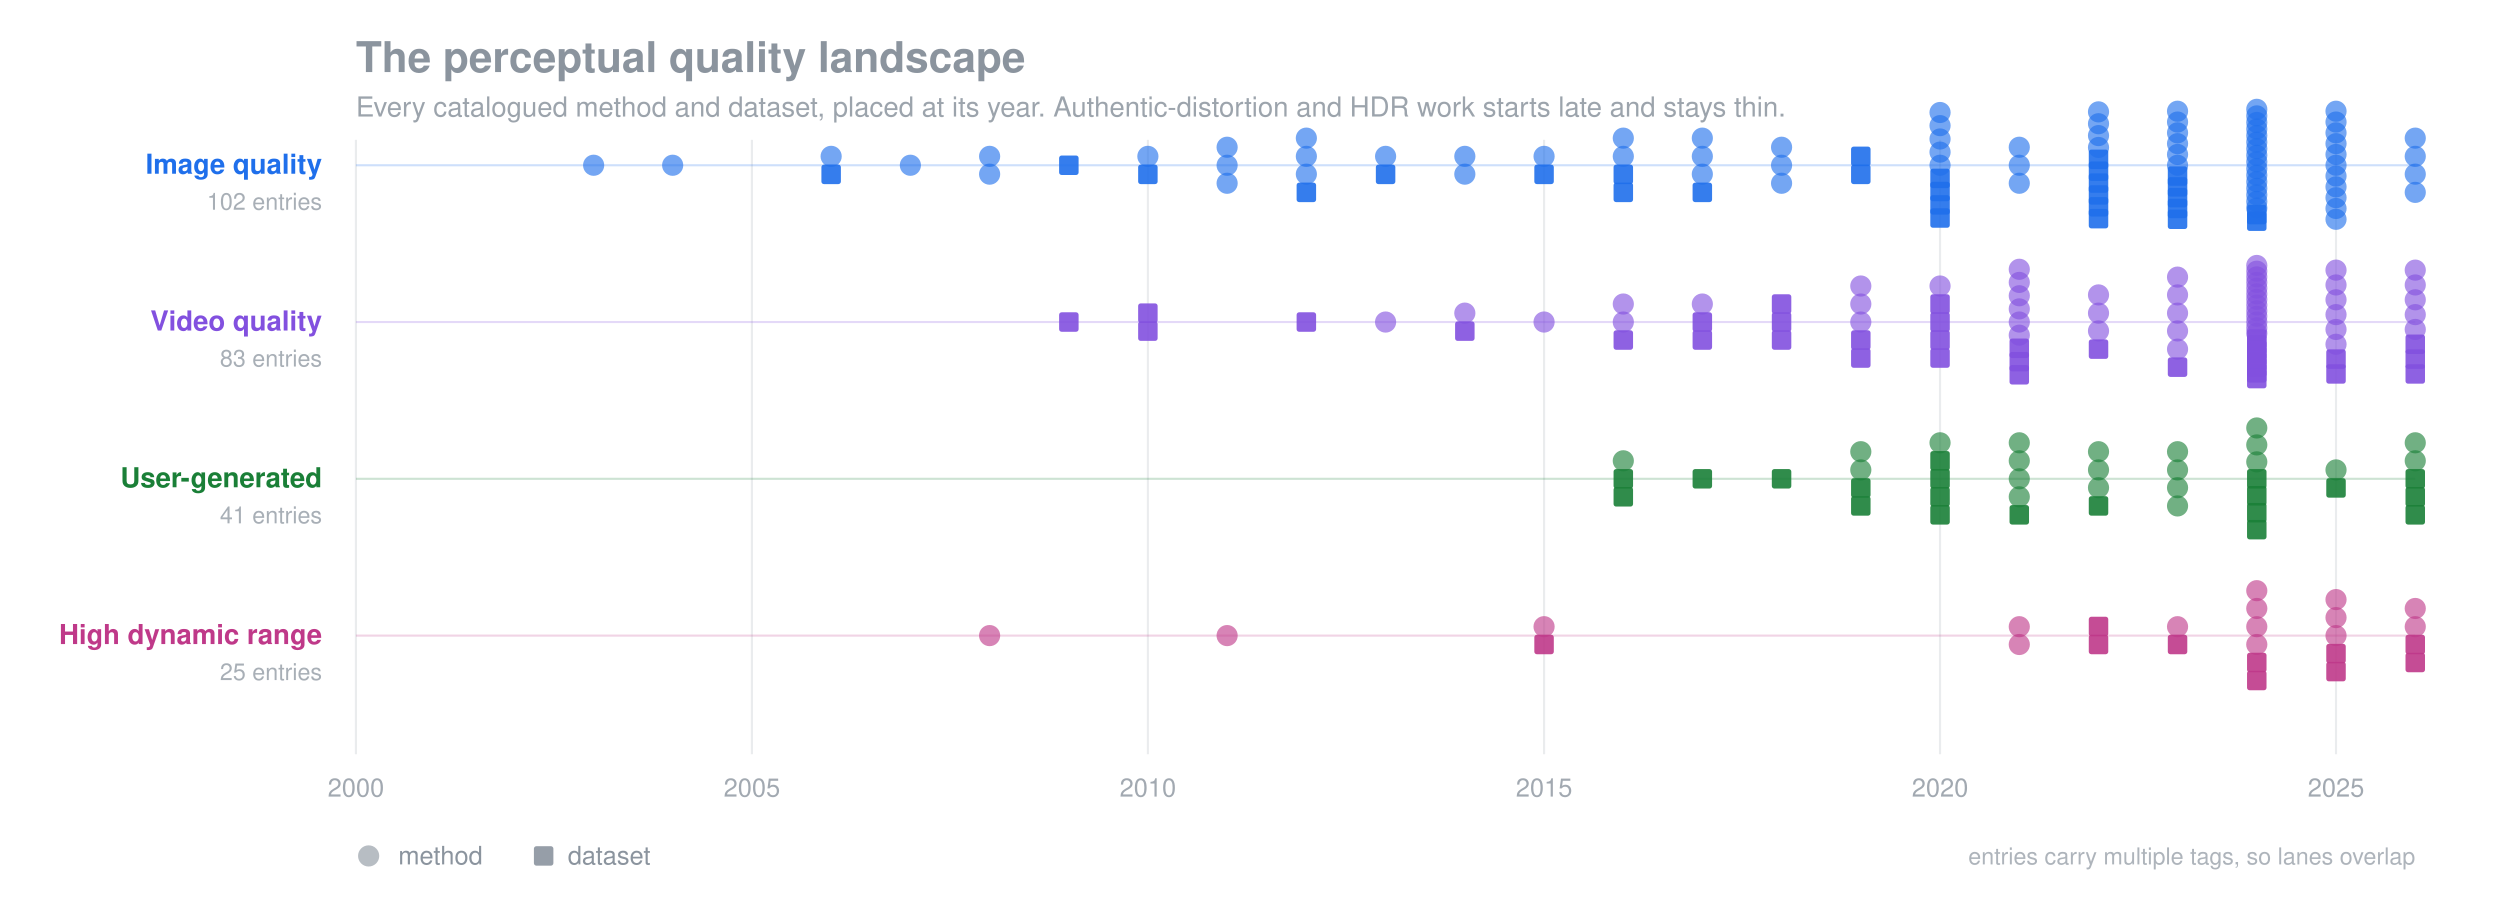
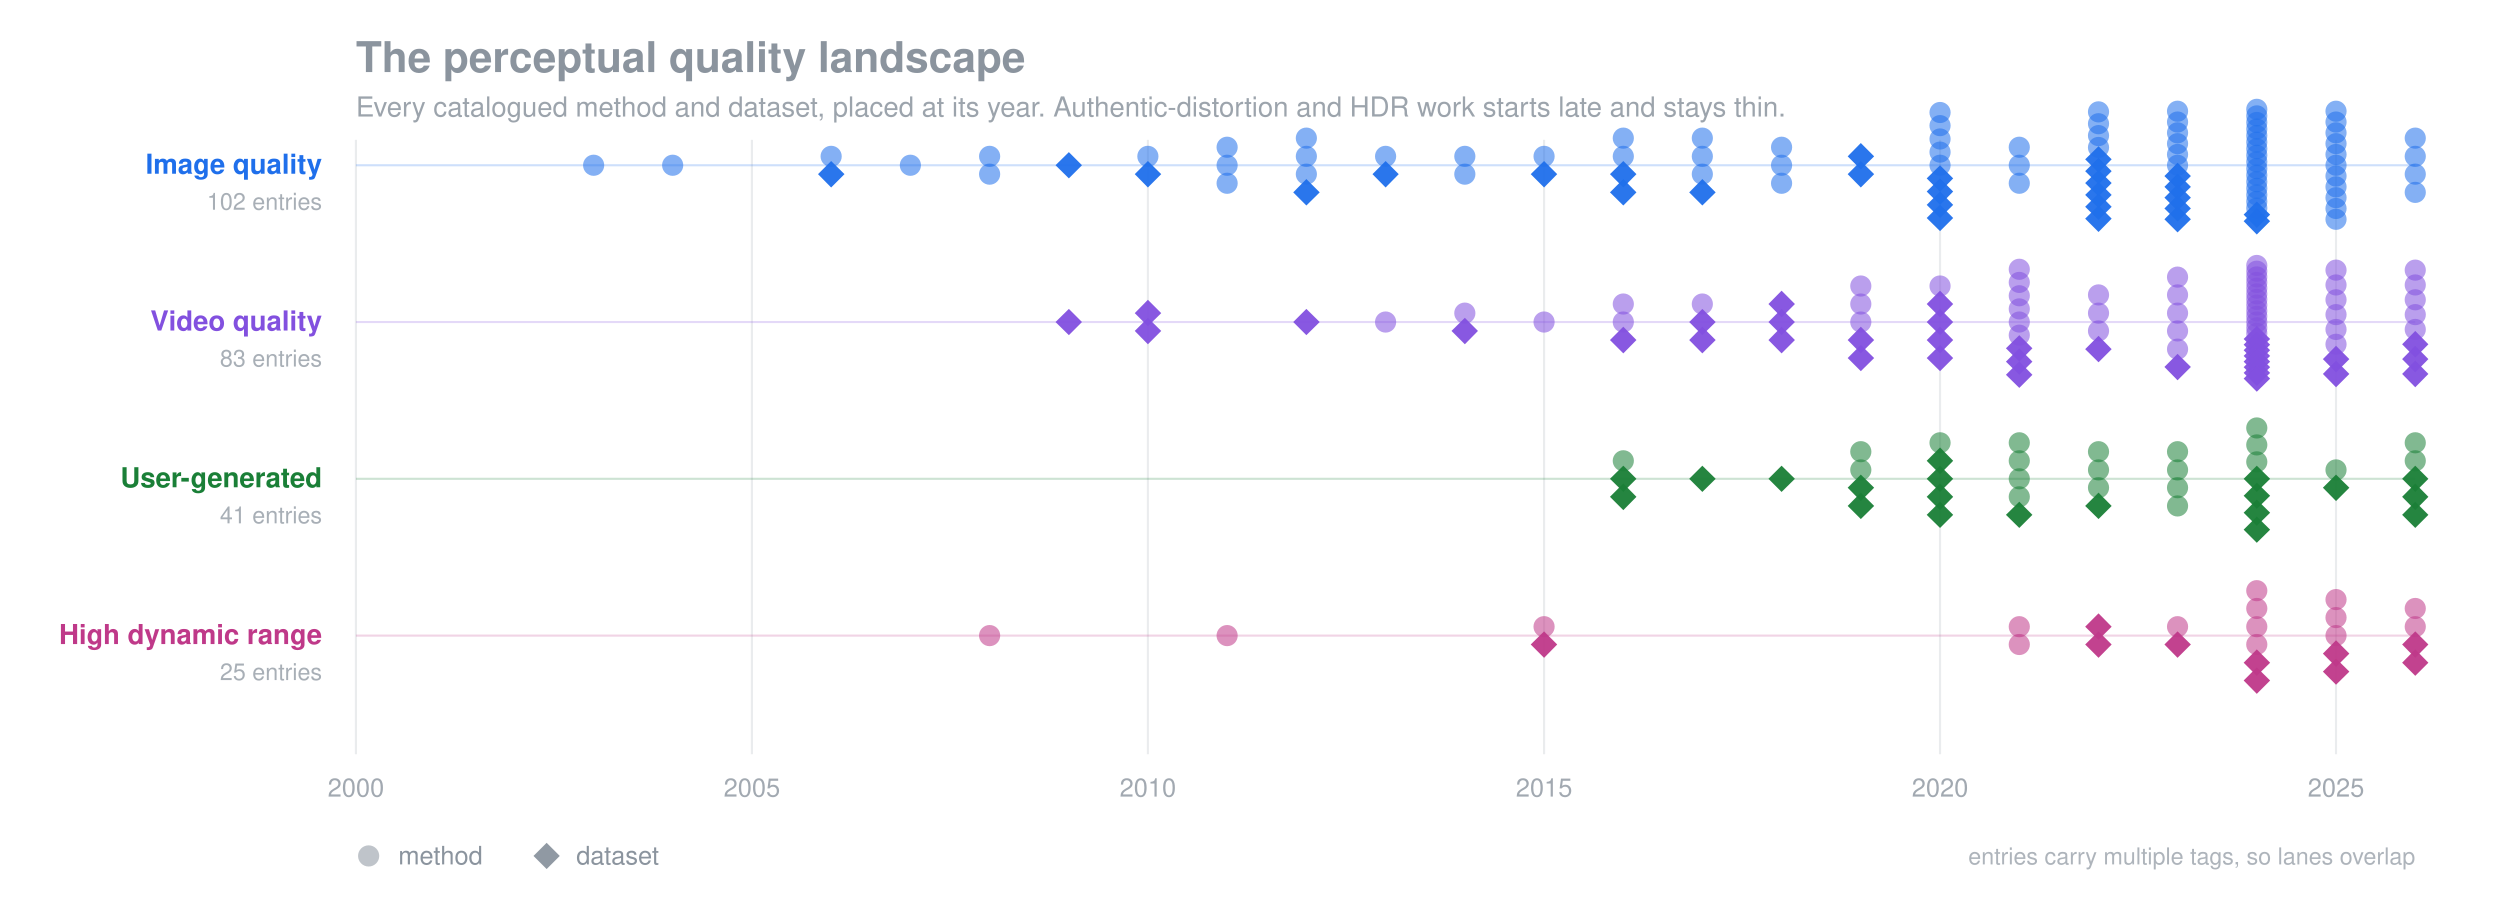
<svg xmlns="http://www.w3.org/2000/svg" viewBox="0 0 1180 430" width="1180" height="430" font-family="-apple-system,BlinkMacSystemFont,Segoe UI,Helvetica,Arial,sans-serif">
  <text x="168" y="34" font-size="20" font-weight="600" fill="#8b949e">The perceptual quality landscape</text>
  <text x="168" y="55" font-size="13" fill="#8b949e" opacity="0.85">Every catalogued method and dataset, placed at its year. Authentic-distortion and HDR work starts late and stays thin.</text>
  <line x1="168.0" y1="66" x2="168.0" y2="356" stroke="#8b949e" stroke-width="1" opacity="0.18" />
  <text x="168.0" y="376" font-size="12" fill="#8b949e" text-anchor="middle" opacity="0.8">2000</text>
  <line x1="354.9" y1="66" x2="354.9" y2="356" stroke="#8b949e" stroke-width="1" opacity="0.18" />
  <text x="354.9" y="376" font-size="12" fill="#8b949e" text-anchor="middle" opacity="0.8">2005</text>
  <line x1="541.8" y1="66" x2="541.8" y2="356" stroke="#8b949e" stroke-width="1" opacity="0.18" />
  <text x="541.8" y="376" font-size="12" fill="#8b949e" text-anchor="middle" opacity="0.8">2010</text>
  <line x1="728.8" y1="66" x2="728.8" y2="356" stroke="#8b949e" stroke-width="1" opacity="0.18" />
  <text x="728.8" y="376" font-size="12" fill="#8b949e" text-anchor="middle" opacity="0.8">2015</text>
  <line x1="915.7" y1="66" x2="915.7" y2="356" stroke="#8b949e" stroke-width="1" opacity="0.18" />
  <text x="915.7" y="376" font-size="12" fill="#8b949e" text-anchor="middle" opacity="0.8">2020</text>
  <line x1="1102.6" y1="66" x2="1102.6" y2="356" stroke="#8b949e" stroke-width="1" opacity="0.18" />
  <text x="1102.6" y="376" font-size="12" fill="#8b949e" text-anchor="middle" opacity="0.8">2025</text>
  <text x="152" y="82" font-size="13" font-weight="600" fill="#1f6feb" text-anchor="end">Image quality</text>
  <text x="152" y="99" font-size="11" fill="#8b949e" text-anchor="end" opacity="0.75">102 entries</text>
  <line x1="168" y1="78" x2="1140" y2="78" stroke="#1f6feb" stroke-width="1" opacity="0.22" />
-   <circle cx="280.2" cy="78.0" r="5.0" fill="#1f6feb" opacity="0.62" />
-   <circle cx="317.5" cy="78.0" r="5.0" fill="#1f6feb" opacity="0.62" />
-   <circle cx="392.3" cy="73.8" r="5.0" fill="#1f6feb" opacity="0.62" />
-   <rect x="387.7" y="77.7" width="9.2" height="9.2" rx="1.2" fill="#1f6feb" opacity="0.9" />
-   <circle cx="429.7" cy="78.0" r="5.0" fill="#1f6feb" opacity="0.62" />
-   <circle cx="467.1" cy="73.8" r="5.0" fill="#1f6feb" opacity="0.62" />
-   <circle cx="467.1" cy="82.2" r="5.0" fill="#1f6feb" opacity="0.62" />
-   <rect x="499.9" y="73.4" width="9.2" height="9.2" rx="1.2" fill="#1f6feb" opacity="0.9" />
-   <circle cx="541.8" cy="73.8" r="5.0" fill="#1f6feb" opacity="0.62" />
-   <rect x="537.2" y="77.7" width="9.2" height="9.2" rx="1.2" fill="#1f6feb" opacity="0.9" />
-   <circle cx="579.2" cy="69.5" r="5.0" fill="#1f6feb" opacity="0.62" />
-   <circle cx="579.2" cy="78.0" r="5.0" fill="#1f6feb" opacity="0.62" />
-   <circle cx="579.2" cy="86.5" r="5.0" fill="#1f6feb" opacity="0.62" />
-   <circle cx="616.6" cy="65.2" r="5.0" fill="#1f6feb" opacity="0.62" />
-   <circle cx="616.6" cy="73.8" r="5.0" fill="#1f6feb" opacity="0.62" />
-   <circle cx="616.6" cy="82.2" r="5.0" fill="#1f6feb" opacity="0.62" />
-   <rect x="612.0" y="86.2" width="9.2" height="9.2" rx="1.2" fill="#1f6feb" opacity="0.9" />
-   <circle cx="654.0" cy="73.8" r="5.0" fill="#1f6feb" opacity="0.62" />
-   <rect x="649.4" y="77.7" width="9.2" height="9.2" rx="1.2" fill="#1f6feb" opacity="0.9" />
-   <circle cx="691.4" cy="73.8" r="5.0" fill="#1f6feb" opacity="0.62" />
-   <circle cx="691.4" cy="82.2" r="5.0" fill="#1f6feb" opacity="0.62" />
-   <circle cx="728.8" cy="73.8" r="5.0" fill="#1f6feb" opacity="0.62" />
-   <rect x="724.2" y="77.7" width="9.2" height="9.2" rx="1.2" fill="#1f6feb" opacity="0.9" />
-   <circle cx="766.2" cy="65.2" r="5.0" fill="#1f6feb" opacity="0.62" />
-   <circle cx="766.2" cy="73.8" r="5.0" fill="#1f6feb" opacity="0.62" />
-   <rect x="761.6" y="77.7" width="9.2" height="9.2" rx="1.2" fill="#1f6feb" opacity="0.9" />
-   <rect x="761.6" y="86.2" width="9.2" height="9.2" rx="1.2" fill="#1f6feb" opacity="0.9" />
-   <circle cx="803.5" cy="65.2" r="5.0" fill="#1f6feb" opacity="0.62" />
-   <circle cx="803.5" cy="73.8" r="5.0" fill="#1f6feb" opacity="0.62" />
-   <circle cx="803.5" cy="82.2" r="5.0" fill="#1f6feb" opacity="0.62" />
-   <rect x="798.9" y="86.2" width="9.2" height="9.2" rx="1.2" fill="#1f6feb" opacity="0.9" />
-   <circle cx="840.9" cy="69.5" r="5.0" fill="#1f6feb" opacity="0.62" />
-   <circle cx="840.9" cy="78.0" r="5.0" fill="#1f6feb" opacity="0.62" />
-   <circle cx="840.9" cy="86.5" r="5.0" fill="#1f6feb" opacity="0.62" />
-   <rect x="873.7" y="69.2" width="9.2" height="9.2" rx="1.2" fill="#1f6feb" opacity="0.9" />
-   <rect x="873.7" y="77.7" width="9.2" height="9.2" rx="1.2" fill="#1f6feb" opacity="0.9" />
-   <circle cx="915.7" cy="53.1" r="5.0" fill="#1f6feb" opacity="0.62" />
-   <circle cx="915.7" cy="59.3" r="5.0" fill="#1f6feb" opacity="0.62" />
-   <circle cx="915.7" cy="65.6" r="5.0" fill="#1f6feb" opacity="0.62" />
-   <circle cx="915.7" cy="71.8" r="5.0" fill="#1f6feb" opacity="0.62" />
-   <circle cx="915.7" cy="78.0" r="5.0" fill="#1f6feb" opacity="0.62" />
-   <rect x="911.1" y="79.6" width="9.2" height="9.2" rx="1.2" fill="#1f6feb" opacity="0.9" />
-   <rect x="911.1" y="85.8" width="9.2" height="9.2" rx="1.2" fill="#1f6feb" opacity="0.9" />
-   <rect x="911.1" y="92.1" width="9.2" height="9.2" rx="1.2" fill="#1f6feb" opacity="0.9" />
-   <rect x="911.1" y="98.3" width="9.2" height="9.2" rx="1.2" fill="#1f6feb" opacity="0.9" />
-   <circle cx="953.1" cy="69.5" r="5.0" fill="#1f6feb" opacity="0.62" />
-   <circle cx="953.1" cy="78.0" r="5.0" fill="#1f6feb" opacity="0.62" />
-   <circle cx="953.1" cy="86.5" r="5.0" fill="#1f6feb" opacity="0.62" />
-   <circle cx="990.5" cy="52.8" r="5.0" fill="#1f6feb" opacity="0.62" />
-   <circle cx="990.5" cy="58.4" r="5.0" fill="#1f6feb" opacity="0.62" />
-   <circle cx="990.5" cy="64.0" r="5.0" fill="#1f6feb" opacity="0.62" />
-   <circle cx="990.5" cy="69.6" r="5.0" fill="#1f6feb" opacity="0.62" />
-   <rect x="985.9" y="70.6" width="9.2" height="9.2" rx="1.2" fill="#1f6feb" opacity="0.9" />
-   <rect x="985.9" y="76.2" width="9.2" height="9.2" rx="1.2" fill="#1f6feb" opacity="0.9" />
-   <rect x="985.9" y="81.8" width="9.2" height="9.2" rx="1.2" fill="#1f6feb" opacity="0.9" />
-   <rect x="985.9" y="87.4" width="9.2" height="9.2" rx="1.2" fill="#1f6feb" opacity="0.9" />
-   <rect x="985.9" y="93.0" width="9.2" height="9.2" rx="1.2" fill="#1f6feb" opacity="0.9" />
-   <rect x="985.9" y="98.6" width="9.2" height="9.2" rx="1.2" fill="#1f6feb" opacity="0.9" />
-   <circle cx="1027.8" cy="52.5" r="5.0" fill="#1f6feb" opacity="0.62" />
-   <circle cx="1027.8" cy="57.6" r="5.0" fill="#1f6feb" opacity="0.62" />
-   <circle cx="1027.8" cy="62.7" r="5.0" fill="#1f6feb" opacity="0.62" />
-   <circle cx="1027.8" cy="67.8" r="5.0" fill="#1f6feb" opacity="0.62" />
-   <circle cx="1027.8" cy="72.9" r="5.0" fill="#1f6feb" opacity="0.62" />
-   <circle cx="1027.8" cy="78.0" r="5.0" fill="#1f6feb" opacity="0.62" />
-   <rect x="1023.2" y="78.5" width="9.2" height="9.2" rx="1.2" fill="#1f6feb" opacity="0.9" />
-   <rect x="1023.2" y="83.6" width="9.2" height="9.2" rx="1.2" fill="#1f6feb" opacity="0.9" />
-   <rect x="1023.2" y="88.7" width="9.2" height="9.2" rx="1.2" fill="#1f6feb" opacity="0.9" />
-   <rect x="1023.2" y="93.8" width="9.2" height="9.2" rx="1.2" fill="#1f6feb" opacity="0.9" />
-   <rect x="1023.2" y="98.9" width="9.2" height="9.2" rx="1.2" fill="#1f6feb" opacity="0.9" />
-   <circle cx="1065.2" cy="51.6" r="5.0" fill="#1f6feb" opacity="0.62" />
-   <circle cx="1065.2" cy="54.7" r="5.0" fill="#1f6feb" opacity="0.62" />
-   <circle cx="1065.2" cy="57.8" r="5.0" fill="#1f6feb" opacity="0.62" />
-   <circle cx="1065.2" cy="60.9" r="5.0" fill="#1f6feb" opacity="0.62" />
-   <circle cx="1065.2" cy="64.0" r="5.0" fill="#1f6feb" opacity="0.62" />
-   <circle cx="1065.2" cy="67.1" r="5.0" fill="#1f6feb" opacity="0.62" />
-   <circle cx="1065.2" cy="70.2" r="5.0" fill="#1f6feb" opacity="0.62" />
-   <circle cx="1065.2" cy="73.3" r="5.0" fill="#1f6feb" opacity="0.62" />
-   <circle cx="1065.2" cy="76.4" r="5.0" fill="#1f6feb" opacity="0.62" />
-   <circle cx="1065.2" cy="79.6" r="5.0" fill="#1f6feb" opacity="0.62" />
-   <circle cx="1065.2" cy="82.7" r="5.0" fill="#1f6feb" opacity="0.62" />
-   <circle cx="1065.2" cy="85.8" r="5.0" fill="#1f6feb" opacity="0.62" />
-   <circle cx="1065.2" cy="88.9" r="5.0" fill="#1f6feb" opacity="0.62" />
-   <circle cx="1065.2" cy="92.0" r="5.0" fill="#1f6feb" opacity="0.62" />
-   <circle cx="1065.2" cy="95.1" r="5.0" fill="#1f6feb" opacity="0.62" />
-   <circle cx="1065.2" cy="98.2" r="5.0" fill="#1f6feb" opacity="0.62" />
-   <rect x="1060.6" y="96.7" width="9.2" height="9.2" rx="1.2" fill="#1f6feb" opacity="0.9" />
-   <rect x="1060.6" y="99.8" width="9.2" height="9.2" rx="1.2" fill="#1f6feb" opacity="0.9" />
-   <circle cx="1102.6" cy="52.5" r="5.0" fill="#1f6feb" opacity="0.62" />
-   <circle cx="1102.6" cy="57.6" r="5.0" fill="#1f6feb" opacity="0.62" />
-   <circle cx="1102.6" cy="62.7" r="5.0" fill="#1f6feb" opacity="0.62" />
-   <circle cx="1102.6" cy="67.8" r="5.0" fill="#1f6feb" opacity="0.62" />
-   <circle cx="1102.6" cy="72.9" r="5.0" fill="#1f6feb" opacity="0.62" />
-   <circle cx="1102.6" cy="78.0" r="5.0" fill="#1f6feb" opacity="0.62" />
-   <circle cx="1102.6" cy="83.1" r="5.0" fill="#1f6feb" opacity="0.62" />
-   <circle cx="1102.6" cy="88.2" r="5.0" fill="#1f6feb" opacity="0.62" />
-   <circle cx="1102.6" cy="93.3" r="5.0" fill="#1f6feb" opacity="0.62" />
-   <circle cx="1102.6" cy="98.4" r="5.0" fill="#1f6feb" opacity="0.62" />
-   <circle cx="1102.6" cy="103.5" r="5.0" fill="#1f6feb" opacity="0.62" />
-   <circle cx="1140.0" cy="65.2" r="5.0" fill="#1f6feb" opacity="0.62" />
-   <circle cx="1140.0" cy="73.8" r="5.0" fill="#1f6feb" opacity="0.62" />
-   <circle cx="1140.0" cy="82.2" r="5.0" fill="#1f6feb" opacity="0.62" />
-   <circle cx="1140.0" cy="90.8" r="5.0" fill="#1f6feb" opacity="0.62" />
+   <circle cx="280.2" cy="78.0" r="5.0" fill="#1f6feb" opacity="0.55" />
+   <circle cx="317.5" cy="78.0" r="5.0" fill="#1f6feb" opacity="0.55" />
+   <circle cx="392.3" cy="73.8" r="5.0" fill="#1f6feb" opacity="0.55" />
+   <polygon points="392.3,76.0 398.6,82.2 392.3,88.5 386.1,82.2" fill="#1f6feb" opacity="0.95" />
+   <circle cx="429.7" cy="78.0" r="5.0" fill="#1f6feb" opacity="0.55" />
+   <circle cx="467.1" cy="73.8" r="5.0" fill="#1f6feb" opacity="0.55" />
+   <circle cx="467.1" cy="82.2" r="5.0" fill="#1f6feb" opacity="0.55" />
+   <polygon points="504.5,71.8 510.7,78.0 504.5,84.2 498.2,78.0" fill="#1f6feb" opacity="0.95" />
+   <circle cx="541.8" cy="73.8" r="5.0" fill="#1f6feb" opacity="0.55" />
+   <polygon points="541.8,76.0 548.1,82.2 541.8,88.5 535.6,82.2" fill="#1f6feb" opacity="0.95" />
+   <circle cx="579.2" cy="69.5" r="5.0" fill="#1f6feb" opacity="0.55" />
+   <circle cx="579.2" cy="78.0" r="5.0" fill="#1f6feb" opacity="0.55" />
+   <circle cx="579.2" cy="86.5" r="5.0" fill="#1f6feb" opacity="0.55" />
+   <circle cx="616.6" cy="65.2" r="5.0" fill="#1f6feb" opacity="0.55" />
+   <circle cx="616.6" cy="73.8" r="5.0" fill="#1f6feb" opacity="0.55" />
+   <circle cx="616.6" cy="82.2" r="5.0" fill="#1f6feb" opacity="0.55" />
+   <polygon points="616.6,84.5 622.9,90.8 616.6,97.0 610.4,90.8" fill="#1f6feb" opacity="0.95" />
+   <circle cx="654.0" cy="73.8" r="5.0" fill="#1f6feb" opacity="0.55" />
+   <polygon points="654.0,76.0 660.2,82.2 654.0,88.5 647.8,82.2" fill="#1f6feb" opacity="0.95" />
+   <circle cx="691.4" cy="73.8" r="5.0" fill="#1f6feb" opacity="0.55" />
+   <circle cx="691.4" cy="82.2" r="5.0" fill="#1f6feb" opacity="0.55" />
+   <circle cx="728.8" cy="73.8" r="5.0" fill="#1f6feb" opacity="0.55" />
+   <polygon points="728.8,76.0 735.0,82.2 728.8,88.5 722.5,82.2" fill="#1f6feb" opacity="0.95" />
+   <circle cx="766.2" cy="65.2" r="5.0" fill="#1f6feb" opacity="0.55" />
+   <circle cx="766.2" cy="73.8" r="5.0" fill="#1f6feb" opacity="0.55" />
+   <polygon points="766.2,76.0 772.4,82.2 766.2,88.5 759.9,82.2" fill="#1f6feb" opacity="0.95" />
+   <polygon points="766.2,84.5 772.4,90.8 766.2,97.0 759.9,90.8" fill="#1f6feb" opacity="0.95" />
+   <circle cx="803.5" cy="65.2" r="5.0" fill="#1f6feb" opacity="0.55" />
+   <circle cx="803.5" cy="73.8" r="5.0" fill="#1f6feb" opacity="0.55" />
+   <circle cx="803.5" cy="82.2" r="5.0" fill="#1f6feb" opacity="0.55" />
+   <polygon points="803.5,84.5 809.8,90.8 803.5,97.0 797.3,90.8" fill="#1f6feb" opacity="0.95" />
+   <circle cx="840.9" cy="69.5" r="5.0" fill="#1f6feb" opacity="0.55" />
+   <circle cx="840.9" cy="78.0" r="5.0" fill="#1f6feb" opacity="0.55" />
+   <circle cx="840.9" cy="86.5" r="5.0" fill="#1f6feb" opacity="0.55" />
+   <polygon points="878.3,67.5 884.6,73.8 878.3,80.0 872.1,73.8" fill="#1f6feb" opacity="0.95" />
+   <polygon points="878.3,76.0 884.6,82.2 878.3,88.5 872.1,82.2" fill="#1f6feb" opacity="0.95" />
+   <circle cx="915.7" cy="53.1" r="5.0" fill="#1f6feb" opacity="0.55" />
+   <circle cx="915.7" cy="59.3" r="5.0" fill="#1f6feb" opacity="0.55" />
+   <circle cx="915.7" cy="65.6" r="5.0" fill="#1f6feb" opacity="0.55" />
+   <circle cx="915.7" cy="71.8" r="5.0" fill="#1f6feb" opacity="0.55" />
+   <circle cx="915.7" cy="78.0" r="5.0" fill="#1f6feb" opacity="0.55" />
+   <polygon points="915.7,78.0 921.9,84.2 915.7,90.5 909.4,84.2" fill="#1f6feb" opacity="0.95" />
+   <polygon points="915.7,84.2 921.9,90.4 915.7,96.7 909.4,90.4" fill="#1f6feb" opacity="0.95" />
+   <polygon points="915.7,90.4 921.9,96.7 915.7,102.9 909.4,96.7" fill="#1f6feb" opacity="0.95" />
+   <polygon points="915.7,96.6 921.9,102.9 915.7,109.1 909.4,102.9" fill="#1f6feb" opacity="0.95" />
+   <circle cx="953.1" cy="69.5" r="5.0" fill="#1f6feb" opacity="0.55" />
+   <circle cx="953.1" cy="78.0" r="5.0" fill="#1f6feb" opacity="0.55" />
+   <circle cx="953.1" cy="86.5" r="5.0" fill="#1f6feb" opacity="0.55" />
+   <circle cx="990.5" cy="52.8" r="5.0" fill="#1f6feb" opacity="0.55" />
+   <circle cx="990.5" cy="58.4" r="5.0" fill="#1f6feb" opacity="0.55" />
+   <circle cx="990.5" cy="64.0" r="5.0" fill="#1f6feb" opacity="0.55" />
+   <circle cx="990.5" cy="69.6" r="5.0" fill="#1f6feb" opacity="0.55" />
+   <polygon points="990.5,69.0 996.7,75.2 990.5,81.5 984.2,75.2" fill="#1f6feb" opacity="0.95" />
+   <polygon points="990.5,74.5 996.7,80.8 990.5,87.0 984.2,80.8" fill="#1f6feb" opacity="0.95" />
+   <polygon points="990.5,80.2 996.7,86.4 990.5,92.7 984.2,86.4" fill="#1f6feb" opacity="0.95" />
+   <polygon points="990.5,85.8 996.7,92.0 990.5,98.2 984.2,92.0" fill="#1f6feb" opacity="0.95" />
+   <polygon points="990.5,91.3 996.7,97.6 990.5,103.8 984.2,97.6" fill="#1f6feb" opacity="0.95" />
+   <polygon points="990.5,97.0 996.7,103.2 990.5,109.5 984.2,103.2" fill="#1f6feb" opacity="0.95" />
+   <circle cx="1027.8" cy="52.5" r="5.0" fill="#1f6feb" opacity="0.55" />
+   <circle cx="1027.8" cy="57.6" r="5.0" fill="#1f6feb" opacity="0.55" />
+   <circle cx="1027.8" cy="62.7" r="5.0" fill="#1f6feb" opacity="0.55" />
+   <circle cx="1027.8" cy="67.8" r="5.0" fill="#1f6feb" opacity="0.55" />
+   <circle cx="1027.8" cy="72.9" r="5.0" fill="#1f6feb" opacity="0.55" />
+   <circle cx="1027.8" cy="78.0" r="5.0" fill="#1f6feb" opacity="0.55" />
+   <polygon points="1027.8,76.8 1034.1,83.1 1027.8,89.3 1021.6,83.1" fill="#1f6feb" opacity="0.95" />
+   <polygon points="1027.8,81.9 1034.1,88.2 1027.8,94.4 1021.6,88.2" fill="#1f6feb" opacity="0.95" />
+   <polygon points="1027.8,87.0 1034.1,93.3 1027.8,99.5 1021.6,93.3" fill="#1f6feb" opacity="0.95" />
+   <polygon points="1027.8,92.1 1034.1,98.4 1027.8,104.6 1021.6,98.4" fill="#1f6feb" opacity="0.95" />
+   <polygon points="1027.8,97.2 1034.1,103.5 1027.8,109.7 1021.6,103.5" fill="#1f6feb" opacity="0.95" />
+   <circle cx="1065.2" cy="51.6" r="5.0" fill="#1f6feb" opacity="0.55" />
+   <circle cx="1065.2" cy="54.7" r="5.0" fill="#1f6feb" opacity="0.55" />
+   <circle cx="1065.2" cy="57.8" r="5.0" fill="#1f6feb" opacity="0.55" />
+   <circle cx="1065.2" cy="60.9" r="5.0" fill="#1f6feb" opacity="0.55" />
+   <circle cx="1065.2" cy="64.0" r="5.0" fill="#1f6feb" opacity="0.55" />
+   <circle cx="1065.2" cy="67.1" r="5.0" fill="#1f6feb" opacity="0.55" />
+   <circle cx="1065.2" cy="70.2" r="5.0" fill="#1f6feb" opacity="0.55" />
+   <circle cx="1065.2" cy="73.3" r="5.0" fill="#1f6feb" opacity="0.55" />
+   <circle cx="1065.2" cy="76.4" r="5.0" fill="#1f6feb" opacity="0.55" />
+   <circle cx="1065.2" cy="79.6" r="5.0" fill="#1f6feb" opacity="0.55" />
+   <circle cx="1065.2" cy="82.7" r="5.0" fill="#1f6feb" opacity="0.55" />
+   <circle cx="1065.2" cy="85.8" r="5.0" fill="#1f6feb" opacity="0.55" />
+   <circle cx="1065.2" cy="88.9" r="5.0" fill="#1f6feb" opacity="0.55" />
+   <circle cx="1065.2" cy="92.0" r="5.0" fill="#1f6feb" opacity="0.55" />
+   <circle cx="1065.2" cy="95.1" r="5.0" fill="#1f6feb" opacity="0.55" />
+   <circle cx="1065.2" cy="98.2" r="5.0" fill="#1f6feb" opacity="0.55" />
+   <polygon points="1065.2,95.1 1071.5,101.3 1065.2,107.6 1059.0,101.3" fill="#1f6feb" opacity="0.95" />
+   <polygon points="1065.2,98.2 1071.5,104.4 1065.2,110.7 1059.0,104.4" fill="#1f6feb" opacity="0.95" />
+   <circle cx="1102.6" cy="52.5" r="5.0" fill="#1f6feb" opacity="0.55" />
+   <circle cx="1102.6" cy="57.6" r="5.0" fill="#1f6feb" opacity="0.55" />
+   <circle cx="1102.6" cy="62.7" r="5.0" fill="#1f6feb" opacity="0.55" />
+   <circle cx="1102.6" cy="67.8" r="5.0" fill="#1f6feb" opacity="0.55" />
+   <circle cx="1102.6" cy="72.9" r="5.0" fill="#1f6feb" opacity="0.55" />
+   <circle cx="1102.6" cy="78.0" r="5.0" fill="#1f6feb" opacity="0.55" />
+   <circle cx="1102.6" cy="83.1" r="5.0" fill="#1f6feb" opacity="0.55" />
+   <circle cx="1102.6" cy="88.2" r="5.0" fill="#1f6feb" opacity="0.55" />
+   <circle cx="1102.6" cy="93.3" r="5.0" fill="#1f6feb" opacity="0.55" />
+   <circle cx="1102.6" cy="98.4" r="5.0" fill="#1f6feb" opacity="0.55" />
+   <circle cx="1102.6" cy="103.5" r="5.0" fill="#1f6feb" opacity="0.55" />
+   <circle cx="1140.0" cy="65.2" r="5.0" fill="#1f6feb" opacity="0.55" />
+   <circle cx="1140.0" cy="73.8" r="5.0" fill="#1f6feb" opacity="0.55" />
+   <circle cx="1140.0" cy="82.2" r="5.0" fill="#1f6feb" opacity="0.55" />
+   <circle cx="1140.0" cy="90.8" r="5.0" fill="#1f6feb" opacity="0.55" />
  <text x="152" y="156" font-size="13" font-weight="600" fill="#8250df" text-anchor="end">Video quality</text>
  <text x="152" y="173" font-size="11" fill="#8b949e" text-anchor="end" opacity="0.75">83 entries</text>
  <line x1="168" y1="152" x2="1140" y2="152" stroke="#8250df" stroke-width="1" opacity="0.22" />
-   <rect x="499.9" y="147.4" width="9.2" height="9.2" rx="1.2" fill="#8250df" opacity="0.9" />
-   <rect x="537.2" y="143.2" width="9.2" height="9.2" rx="1.2" fill="#8250df" opacity="0.9" />
-   <rect x="537.2" y="151.7" width="9.2" height="9.2" rx="1.2" fill="#8250df" opacity="0.9" />
-   <rect x="612.0" y="147.4" width="9.2" height="9.2" rx="1.2" fill="#8250df" opacity="0.9" />
-   <circle cx="654.0" cy="152.0" r="5.0" fill="#8250df" opacity="0.62" />
-   <circle cx="691.4" cy="147.8" r="5.0" fill="#8250df" opacity="0.62" />
-   <rect x="686.8" y="151.7" width="9.2" height="9.2" rx="1.2" fill="#8250df" opacity="0.9" />
-   <circle cx="728.8" cy="152.0" r="5.0" fill="#8250df" opacity="0.62" />
-   <circle cx="766.2" cy="143.5" r="5.0" fill="#8250df" opacity="0.62" />
-   <circle cx="766.2" cy="152.0" r="5.0" fill="#8250df" opacity="0.62" />
-   <rect x="761.6" y="155.9" width="9.2" height="9.2" rx="1.2" fill="#8250df" opacity="0.9" />
-   <circle cx="803.5" cy="143.5" r="5.0" fill="#8250df" opacity="0.62" />
-   <rect x="798.9" y="147.4" width="9.2" height="9.2" rx="1.2" fill="#8250df" opacity="0.9" />
-   <rect x="798.9" y="155.9" width="9.2" height="9.2" rx="1.2" fill="#8250df" opacity="0.9" />
-   <rect x="836.3" y="138.9" width="9.2" height="9.2" rx="1.2" fill="#8250df" opacity="0.9" />
-   <rect x="836.3" y="147.4" width="9.2" height="9.2" rx="1.2" fill="#8250df" opacity="0.9" />
-   <rect x="836.3" y="155.9" width="9.2" height="9.2" rx="1.2" fill="#8250df" opacity="0.9" />
-   <circle cx="878.3" cy="135.0" r="5.0" fill="#8250df" opacity="0.62" />
-   <circle cx="878.3" cy="143.5" r="5.0" fill="#8250df" opacity="0.62" />
-   <circle cx="878.3" cy="152.0" r="5.0" fill="#8250df" opacity="0.62" />
-   <rect x="873.7" y="155.9" width="9.2" height="9.2" rx="1.2" fill="#8250df" opacity="0.9" />
-   <rect x="873.7" y="164.4" width="9.2" height="9.2" rx="1.2" fill="#8250df" opacity="0.9" />
-   <circle cx="915.7" cy="135.0" r="5.0" fill="#8250df" opacity="0.62" />
-   <rect x="911.1" y="138.9" width="9.2" height="9.2" rx="1.2" fill="#8250df" opacity="0.9" />
-   <rect x="911.1" y="147.4" width="9.2" height="9.2" rx="1.2" fill="#8250df" opacity="0.9" />
-   <rect x="911.1" y="155.9" width="9.2" height="9.2" rx="1.2" fill="#8250df" opacity="0.9" />
-   <rect x="911.1" y="164.4" width="9.2" height="9.2" rx="1.2" fill="#8250df" opacity="0.9" />
-   <circle cx="953.1" cy="127.1" r="5.0" fill="#8250df" opacity="0.62" />
-   <circle cx="953.1" cy="133.3" r="5.0" fill="#8250df" opacity="0.62" />
-   <circle cx="953.1" cy="139.6" r="5.0" fill="#8250df" opacity="0.62" />
-   <circle cx="953.1" cy="145.8" r="5.0" fill="#8250df" opacity="0.62" />
-   <circle cx="953.1" cy="152.0" r="5.0" fill="#8250df" opacity="0.62" />
-   <circle cx="953.1" cy="158.2" r="5.0" fill="#8250df" opacity="0.62" />
-   <rect x="948.5" y="159.8" width="9.2" height="9.2" rx="1.2" fill="#8250df" opacity="0.9" />
-   <rect x="948.5" y="166.1" width="9.2" height="9.2" rx="1.2" fill="#8250df" opacity="0.9" />
-   <rect x="948.5" y="172.3" width="9.2" height="9.2" rx="1.2" fill="#8250df" opacity="0.9" />
-   <circle cx="990.5" cy="139.2" r="5.0" fill="#8250df" opacity="0.62" />
-   <circle cx="990.5" cy="147.8" r="5.0" fill="#8250df" opacity="0.62" />
-   <circle cx="990.5" cy="156.2" r="5.0" fill="#8250df" opacity="0.62" />
-   <rect x="985.9" y="160.2" width="9.2" height="9.2" rx="1.2" fill="#8250df" opacity="0.9" />
-   <circle cx="1027.8" cy="130.8" r="5.0" fill="#8250df" opacity="0.62" />
-   <circle cx="1027.8" cy="139.2" r="5.0" fill="#8250df" opacity="0.62" />
-   <circle cx="1027.8" cy="147.8" r="5.0" fill="#8250df" opacity="0.62" />
-   <circle cx="1027.8" cy="156.2" r="5.0" fill="#8250df" opacity="0.62" />
-   <circle cx="1027.8" cy="164.8" r="5.0" fill="#8250df" opacity="0.62" />
-   <rect x="1023.2" y="168.7" width="9.2" height="9.2" rx="1.2" fill="#8250df" opacity="0.9" />
-   <circle cx="1065.2" cy="125.3" r="5.0" fill="#8250df" opacity="0.62" />
-   <circle cx="1065.2" cy="128.0" r="5.0" fill="#8250df" opacity="0.62" />
-   <circle cx="1065.2" cy="130.7" r="5.0" fill="#8250df" opacity="0.62" />
-   <circle cx="1065.2" cy="133.3" r="5.0" fill="#8250df" opacity="0.62" />
-   <circle cx="1065.2" cy="136.0" r="5.0" fill="#8250df" opacity="0.62" />
-   <circle cx="1065.2" cy="138.7" r="5.0" fill="#8250df" opacity="0.62" />
-   <circle cx="1065.2" cy="141.3" r="5.0" fill="#8250df" opacity="0.62" />
-   <circle cx="1065.2" cy="144.0" r="5.0" fill="#8250df" opacity="0.62" />
-   <circle cx="1065.2" cy="146.7" r="5.0" fill="#8250df" opacity="0.62" />
-   <circle cx="1065.2" cy="149.3" r="5.0" fill="#8250df" opacity="0.62" />
-   <circle cx="1065.2" cy="152.0" r="5.0" fill="#8250df" opacity="0.62" />
-   <circle cx="1065.2" cy="154.7" r="5.0" fill="#8250df" opacity="0.62" />
-   <circle cx="1065.2" cy="157.3" r="5.0" fill="#8250df" opacity="0.62" />
-   <rect x="1060.6" y="155.4" width="9.2" height="9.2" rx="1.2" fill="#8250df" opacity="0.9" />
-   <rect x="1060.6" y="158.1" width="9.2" height="9.2" rx="1.2" fill="#8250df" opacity="0.9" />
-   <rect x="1060.6" y="160.7" width="9.2" height="9.2" rx="1.2" fill="#8250df" opacity="0.9" />
-   <rect x="1060.6" y="163.4" width="9.2" height="9.2" rx="1.2" fill="#8250df" opacity="0.9" />
-   <rect x="1060.6" y="166.1" width="9.2" height="9.2" rx="1.2" fill="#8250df" opacity="0.9" />
-   <rect x="1060.6" y="168.7" width="9.2" height="9.2" rx="1.2" fill="#8250df" opacity="0.9" />
-   <rect x="1060.6" y="171.4" width="9.2" height="9.2" rx="1.2" fill="#8250df" opacity="0.9" />
-   <rect x="1060.6" y="174.1" width="9.2" height="9.2" rx="1.2" fill="#8250df" opacity="0.9" />
-   <circle cx="1102.6" cy="127.5" r="5.0" fill="#8250df" opacity="0.62" />
-   <circle cx="1102.6" cy="134.5" r="5.0" fill="#8250df" opacity="0.62" />
-   <circle cx="1102.6" cy="141.5" r="5.0" fill="#8250df" opacity="0.62" />
-   <circle cx="1102.6" cy="148.5" r="5.0" fill="#8250df" opacity="0.62" />
-   <circle cx="1102.6" cy="155.5" r="5.0" fill="#8250df" opacity="0.62" />
-   <circle cx="1102.6" cy="162.5" r="5.0" fill="#8250df" opacity="0.62" />
-   <rect x="1098.0" y="164.9" width="9.2" height="9.2" rx="1.2" fill="#8250df" opacity="0.9" />
-   <rect x="1098.0" y="171.9" width="9.2" height="9.2" rx="1.2" fill="#8250df" opacity="0.9" />
-   <circle cx="1140.0" cy="127.5" r="5.0" fill="#8250df" opacity="0.62" />
-   <circle cx="1140.0" cy="134.5" r="5.0" fill="#8250df" opacity="0.62" />
-   <circle cx="1140.0" cy="141.5" r="5.0" fill="#8250df" opacity="0.62" />
-   <circle cx="1140.0" cy="148.5" r="5.0" fill="#8250df" opacity="0.62" />
-   <circle cx="1140.0" cy="155.5" r="5.0" fill="#8250df" opacity="0.62" />
-   <rect x="1135.4" y="157.9" width="9.2" height="9.2" rx="1.2" fill="#8250df" opacity="0.9" />
-   <rect x="1135.4" y="164.9" width="9.2" height="9.2" rx="1.2" fill="#8250df" opacity="0.9" />
-   <rect x="1135.4" y="171.9" width="9.2" height="9.2" rx="1.2" fill="#8250df" opacity="0.9" />
+   <polygon points="504.5,145.8 510.7,152.0 504.5,158.2 498.2,152.0" fill="#8250df" opacity="0.95" />
+   <polygon points="541.8,141.5 548.1,147.8 541.8,154.0 535.6,147.8" fill="#8250df" opacity="0.95" />
+   <polygon points="541.8,150.0 548.1,156.2 541.8,162.5 535.6,156.2" fill="#8250df" opacity="0.95" />
+   <polygon points="616.6,145.8 622.9,152.0 616.6,158.2 610.4,152.0" fill="#8250df" opacity="0.95" />
+   <circle cx="654.0" cy="152.0" r="5.0" fill="#8250df" opacity="0.55" />
+   <circle cx="691.4" cy="147.8" r="5.0" fill="#8250df" opacity="0.55" />
+   <polygon points="691.4,150.0 697.6,156.2 691.4,162.5 685.1,156.2" fill="#8250df" opacity="0.95" />
+   <circle cx="728.8" cy="152.0" r="5.0" fill="#8250df" opacity="0.55" />
+   <circle cx="766.2" cy="143.5" r="5.0" fill="#8250df" opacity="0.55" />
+   <circle cx="766.2" cy="152.0" r="5.0" fill="#8250df" opacity="0.55" />
+   <polygon points="766.2,154.2 772.4,160.5 766.2,166.8 759.9,160.5" fill="#8250df" opacity="0.95" />
+   <circle cx="803.5" cy="143.5" r="5.0" fill="#8250df" opacity="0.55" />
+   <polygon points="803.5,145.8 809.8,152.0 803.5,158.2 797.3,152.0" fill="#8250df" opacity="0.95" />
+   <polygon points="803.5,154.2 809.8,160.5 803.5,166.8 797.3,160.5" fill="#8250df" opacity="0.95" />
+   <polygon points="840.9,137.2 847.2,143.5 840.9,149.8 834.7,143.5" fill="#8250df" opacity="0.95" />
+   <polygon points="840.9,145.8 847.2,152.0 840.9,158.2 834.7,152.0" fill="#8250df" opacity="0.95" />
+   <polygon points="840.9,154.2 847.2,160.5 840.9,166.8 834.7,160.5" fill="#8250df" opacity="0.95" />
+   <circle cx="878.3" cy="135.0" r="5.0" fill="#8250df" opacity="0.55" />
+   <circle cx="878.3" cy="143.5" r="5.0" fill="#8250df" opacity="0.55" />
+   <circle cx="878.3" cy="152.0" r="5.0" fill="#8250df" opacity="0.55" />
+   <polygon points="878.3,154.2 884.6,160.5 878.3,166.8 872.1,160.5" fill="#8250df" opacity="0.95" />
+   <polygon points="878.3,162.8 884.6,169.0 878.3,175.2 872.1,169.0" fill="#8250df" opacity="0.95" />
+   <circle cx="915.7" cy="135.0" r="5.0" fill="#8250df" opacity="0.55" />
+   <polygon points="915.7,137.2 921.9,143.5 915.7,149.8 909.4,143.5" fill="#8250df" opacity="0.95" />
+   <polygon points="915.7,145.8 921.9,152.0 915.7,158.2 909.4,152.0" fill="#8250df" opacity="0.95" />
+   <polygon points="915.7,154.2 921.9,160.5 915.7,166.8 909.4,160.5" fill="#8250df" opacity="0.95" />
+   <polygon points="915.7,162.8 921.9,169.0 915.7,175.2 909.4,169.0" fill="#8250df" opacity="0.95" />
+   <circle cx="953.1" cy="127.1" r="5.0" fill="#8250df" opacity="0.55" />
+   <circle cx="953.1" cy="133.3" r="5.0" fill="#8250df" opacity="0.55" />
+   <circle cx="953.1" cy="139.6" r="5.0" fill="#8250df" opacity="0.55" />
+   <circle cx="953.1" cy="145.8" r="5.0" fill="#8250df" opacity="0.55" />
+   <circle cx="953.1" cy="152.0" r="5.0" fill="#8250df" opacity="0.55" />
+   <circle cx="953.1" cy="158.2" r="5.0" fill="#8250df" opacity="0.55" />
+   <polygon points="953.1,158.2 959.3,164.4 953.1,170.7 946.8,164.4" fill="#8250df" opacity="0.95" />
+   <polygon points="953.1,164.4 959.3,170.7 953.1,176.9 946.8,170.7" fill="#8250df" opacity="0.95" />
+   <polygon points="953.1,170.6 959.3,176.9 953.1,183.1 946.8,176.9" fill="#8250df" opacity="0.95" />
+   <circle cx="990.5" cy="139.2" r="5.0" fill="#8250df" opacity="0.55" />
+   <circle cx="990.5" cy="147.8" r="5.0" fill="#8250df" opacity="0.55" />
+   <circle cx="990.5" cy="156.2" r="5.0" fill="#8250df" opacity="0.55" />
+   <polygon points="990.5,158.5 996.7,164.8 990.5,171.0 984.2,164.8" fill="#8250df" opacity="0.95" />
+   <circle cx="1027.8" cy="130.8" r="5.0" fill="#8250df" opacity="0.55" />
+   <circle cx="1027.8" cy="139.2" r="5.0" fill="#8250df" opacity="0.55" />
+   <circle cx="1027.8" cy="147.8" r="5.0" fill="#8250df" opacity="0.55" />
+   <circle cx="1027.8" cy="156.2" r="5.0" fill="#8250df" opacity="0.55" />
+   <circle cx="1027.8" cy="164.8" r="5.0" fill="#8250df" opacity="0.55" />
+   <polygon points="1027.8,167.0 1034.1,173.2 1027.8,179.5 1021.6,173.2" fill="#8250df" opacity="0.95" />
+   <circle cx="1065.2" cy="125.3" r="5.0" fill="#8250df" opacity="0.55" />
+   <circle cx="1065.2" cy="128.0" r="5.0" fill="#8250df" opacity="0.55" />
+   <circle cx="1065.2" cy="130.7" r="5.0" fill="#8250df" opacity="0.55" />
+   <circle cx="1065.2" cy="133.3" r="5.0" fill="#8250df" opacity="0.55" />
+   <circle cx="1065.2" cy="136.0" r="5.0" fill="#8250df" opacity="0.55" />
+   <circle cx="1065.2" cy="138.7" r="5.0" fill="#8250df" opacity="0.55" />
+   <circle cx="1065.2" cy="141.3" r="5.0" fill="#8250df" opacity="0.55" />
+   <circle cx="1065.2" cy="144.0" r="5.0" fill="#8250df" opacity="0.55" />
+   <circle cx="1065.2" cy="146.7" r="5.0" fill="#8250df" opacity="0.55" />
+   <circle cx="1065.2" cy="149.3" r="5.0" fill="#8250df" opacity="0.55" />
+   <circle cx="1065.2" cy="152.0" r="5.0" fill="#8250df" opacity="0.55" />
+   <circle cx="1065.2" cy="154.7" r="5.0" fill="#8250df" opacity="0.55" />
+   <circle cx="1065.2" cy="157.3" r="5.0" fill="#8250df" opacity="0.55" />
+   <polygon points="1065.2,153.8 1071.5,160.0 1065.2,166.2 1059.0,160.0" fill="#8250df" opacity="0.95" />
+   <polygon points="1065.2,156.4 1071.5,162.7 1065.2,168.9 1059.0,162.7" fill="#8250df" opacity="0.95" />
+   <polygon points="1065.2,159.1 1071.5,165.3 1065.2,171.6 1059.0,165.3" fill="#8250df" opacity="0.95" />
+   <polygon points="1065.2,161.8 1071.5,168.0 1065.2,174.2 1059.0,168.0" fill="#8250df" opacity="0.95" />
+   <polygon points="1065.2,164.4 1071.5,170.7 1065.2,176.9 1059.0,170.7" fill="#8250df" opacity="0.95" />
+   <polygon points="1065.2,167.1 1071.5,173.3 1065.2,179.6 1059.0,173.3" fill="#8250df" opacity="0.95" />
+   <polygon points="1065.2,169.8 1071.5,176.0 1065.2,182.2 1059.0,176.0" fill="#8250df" opacity="0.95" />
+   <polygon points="1065.2,172.4 1071.5,178.7 1065.2,184.9 1059.0,178.7" fill="#8250df" opacity="0.95" />
+   <circle cx="1102.6" cy="127.5" r="5.0" fill="#8250df" opacity="0.55" />
+   <circle cx="1102.6" cy="134.5" r="5.0" fill="#8250df" opacity="0.55" />
+   <circle cx="1102.6" cy="141.5" r="5.0" fill="#8250df" opacity="0.55" />
+   <circle cx="1102.6" cy="148.5" r="5.0" fill="#8250df" opacity="0.55" />
+   <circle cx="1102.6" cy="155.5" r="5.0" fill="#8250df" opacity="0.55" />
+   <circle cx="1102.6" cy="162.5" r="5.0" fill="#8250df" opacity="0.55" />
+   <polygon points="1102.6,163.2 1108.9,169.5 1102.6,175.8 1096.4,169.5" fill="#8250df" opacity="0.95" />
+   <polygon points="1102.6,170.2 1108.9,176.5 1102.6,182.8 1096.4,176.5" fill="#8250df" opacity="0.95" />
+   <circle cx="1140.0" cy="127.5" r="5.0" fill="#8250df" opacity="0.55" />
+   <circle cx="1140.0" cy="134.5" r="5.0" fill="#8250df" opacity="0.55" />
+   <circle cx="1140.0" cy="141.5" r="5.0" fill="#8250df" opacity="0.55" />
+   <circle cx="1140.0" cy="148.5" r="5.0" fill="#8250df" opacity="0.55" />
+   <circle cx="1140.0" cy="155.5" r="5.0" fill="#8250df" opacity="0.55" />
+   <polygon points="1140.0,156.2 1146.2,162.5 1140.0,168.8 1133.8,162.5" fill="#8250df" opacity="0.95" />
+   <polygon points="1140.0,163.2 1146.2,169.5 1140.0,175.8 1133.8,169.5" fill="#8250df" opacity="0.95" />
+   <polygon points="1140.0,170.2 1146.2,176.5 1140.0,182.8 1133.8,176.5" fill="#8250df" opacity="0.95" />
  <text x="152" y="230" font-size="13" font-weight="600" fill="#1a7f37" text-anchor="end">User-generated</text>
  <text x="152" y="247" font-size="11" fill="#8b949e" text-anchor="end" opacity="0.75">41 entries</text>
  <line x1="168" y1="226" x2="1140" y2="226" stroke="#1a7f37" stroke-width="1" opacity="0.22" />
-   <circle cx="766.2" cy="217.5" r="5.0" fill="#1a7f37" opacity="0.62" />
-   <rect x="761.6" y="221.4" width="9.2" height="9.2" rx="1.2" fill="#1a7f37" opacity="0.9" />
-   <rect x="761.6" y="229.9" width="9.2" height="9.2" rx="1.2" fill="#1a7f37" opacity="0.9" />
-   <rect x="798.9" y="221.4" width="9.2" height="9.2" rx="1.2" fill="#1a7f37" opacity="0.9" />
-   <rect x="836.3" y="221.4" width="9.2" height="9.2" rx="1.2" fill="#1a7f37" opacity="0.9" />
-   <circle cx="878.3" cy="213.2" r="5.0" fill="#1a7f37" opacity="0.62" />
-   <circle cx="878.3" cy="221.8" r="5.0" fill="#1a7f37" opacity="0.62" />
-   <rect x="873.7" y="225.7" width="9.2" height="9.2" rx="1.2" fill="#1a7f37" opacity="0.9" />
-   <rect x="873.7" y="234.2" width="9.2" height="9.2" rx="1.2" fill="#1a7f37" opacity="0.9" />
-   <circle cx="915.7" cy="209.0" r="5.0" fill="#1a7f37" opacity="0.62" />
-   <rect x="911.1" y="212.9" width="9.2" height="9.2" rx="1.2" fill="#1a7f37" opacity="0.9" />
-   <rect x="911.1" y="221.4" width="9.2" height="9.2" rx="1.2" fill="#1a7f37" opacity="0.9" />
-   <rect x="911.1" y="229.9" width="9.2" height="9.2" rx="1.2" fill="#1a7f37" opacity="0.9" />
-   <rect x="911.1" y="238.4" width="9.2" height="9.2" rx="1.2" fill="#1a7f37" opacity="0.9" />
-   <circle cx="953.1" cy="209.0" r="5.0" fill="#1a7f37" opacity="0.62" />
-   <circle cx="953.1" cy="217.5" r="5.0" fill="#1a7f37" opacity="0.62" />
-   <circle cx="953.1" cy="226.0" r="5.0" fill="#1a7f37" opacity="0.62" />
-   <circle cx="953.1" cy="234.5" r="5.0" fill="#1a7f37" opacity="0.62" />
-   <rect x="948.5" y="238.4" width="9.2" height="9.2" rx="1.2" fill="#1a7f37" opacity="0.9" />
-   <circle cx="990.5" cy="213.2" r="5.0" fill="#1a7f37" opacity="0.62" />
-   <circle cx="990.5" cy="221.8" r="5.0" fill="#1a7f37" opacity="0.62" />
-   <circle cx="990.5" cy="230.2" r="5.0" fill="#1a7f37" opacity="0.62" />
-   <rect x="985.9" y="234.2" width="9.2" height="9.2" rx="1.2" fill="#1a7f37" opacity="0.9" />
-   <circle cx="1027.8" cy="213.2" r="5.0" fill="#1a7f37" opacity="0.62" />
-   <circle cx="1027.8" cy="221.8" r="5.0" fill="#1a7f37" opacity="0.62" />
-   <circle cx="1027.8" cy="230.2" r="5.0" fill="#1a7f37" opacity="0.62" />
-   <circle cx="1027.8" cy="238.8" r="5.0" fill="#1a7f37" opacity="0.62" />
-   <circle cx="1065.2" cy="202.0" r="5.0" fill="#1a7f37" opacity="0.62" />
-   <circle cx="1065.2" cy="210.0" r="5.0" fill="#1a7f37" opacity="0.62" />
-   <circle cx="1065.2" cy="218.0" r="5.0" fill="#1a7f37" opacity="0.62" />
-   <rect x="1060.6" y="221.4" width="9.2" height="9.2" rx="1.2" fill="#1a7f37" opacity="0.9" />
-   <rect x="1060.6" y="229.4" width="9.2" height="9.2" rx="1.2" fill="#1a7f37" opacity="0.9" />
-   <rect x="1060.6" y="237.4" width="9.2" height="9.2" rx="1.2" fill="#1a7f37" opacity="0.9" />
-   <rect x="1060.6" y="245.4" width="9.2" height="9.2" rx="1.2" fill="#1a7f37" opacity="0.9" />
-   <circle cx="1102.6" cy="221.8" r="5.0" fill="#1a7f37" opacity="0.62" />
-   <rect x="1098.0" y="225.7" width="9.2" height="9.2" rx="1.2" fill="#1a7f37" opacity="0.9" />
-   <circle cx="1140.0" cy="209.0" r="5.0" fill="#1a7f37" opacity="0.62" />
-   <circle cx="1140.0" cy="217.5" r="5.0" fill="#1a7f37" opacity="0.62" />
-   <rect x="1135.4" y="221.4" width="9.2" height="9.2" rx="1.2" fill="#1a7f37" opacity="0.9" />
-   <rect x="1135.4" y="229.9" width="9.2" height="9.2" rx="1.2" fill="#1a7f37" opacity="0.9" />
-   <rect x="1135.4" y="238.4" width="9.2" height="9.2" rx="1.2" fill="#1a7f37" opacity="0.9" />
+   <circle cx="766.2" cy="217.5" r="5.0" fill="#1a7f37" opacity="0.55" />
+   <polygon points="766.2,219.8 772.4,226.0 766.2,232.2 759.9,226.0" fill="#1a7f37" opacity="0.95" />
+   <polygon points="766.2,228.2 772.4,234.5 766.2,240.8 759.9,234.5" fill="#1a7f37" opacity="0.95" />
+   <polygon points="803.5,219.8 809.8,226.0 803.5,232.2 797.3,226.0" fill="#1a7f37" opacity="0.95" />
+   <polygon points="840.9,219.8 847.2,226.0 840.9,232.2 834.7,226.0" fill="#1a7f37" opacity="0.95" />
+   <circle cx="878.3" cy="213.2" r="5.0" fill="#1a7f37" opacity="0.55" />
+   <circle cx="878.3" cy="221.8" r="5.0" fill="#1a7f37" opacity="0.55" />
+   <polygon points="878.3,224.0 884.6,230.2 878.3,236.5 872.1,230.2" fill="#1a7f37" opacity="0.95" />
+   <polygon points="878.3,232.5 884.6,238.8 878.3,245.0 872.1,238.8" fill="#1a7f37" opacity="0.95" />
+   <circle cx="915.7" cy="209.0" r="5.0" fill="#1a7f37" opacity="0.55" />
+   <polygon points="915.7,211.2 921.9,217.5 915.7,223.8 909.4,217.5" fill="#1a7f37" opacity="0.95" />
+   <polygon points="915.7,219.8 921.9,226.0 915.7,232.2 909.4,226.0" fill="#1a7f37" opacity="0.95" />
+   <polygon points="915.7,228.2 921.9,234.5 915.7,240.8 909.4,234.5" fill="#1a7f37" opacity="0.95" />
+   <polygon points="915.7,236.8 921.9,243.0 915.7,249.2 909.4,243.0" fill="#1a7f37" opacity="0.95" />
+   <circle cx="953.1" cy="209.0" r="5.0" fill="#1a7f37" opacity="0.55" />
+   <circle cx="953.1" cy="217.5" r="5.0" fill="#1a7f37" opacity="0.55" />
+   <circle cx="953.1" cy="226.0" r="5.0" fill="#1a7f37" opacity="0.55" />
+   <circle cx="953.1" cy="234.5" r="5.0" fill="#1a7f37" opacity="0.55" />
+   <polygon points="953.1,236.8 959.3,243.0 953.1,249.2 946.8,243.0" fill="#1a7f37" opacity="0.95" />
+   <circle cx="990.5" cy="213.2" r="5.0" fill="#1a7f37" opacity="0.55" />
+   <circle cx="990.5" cy="221.8" r="5.0" fill="#1a7f37" opacity="0.55" />
+   <circle cx="990.5" cy="230.2" r="5.0" fill="#1a7f37" opacity="0.55" />
+   <polygon points="990.5,232.5 996.7,238.8 990.5,245.0 984.2,238.8" fill="#1a7f37" opacity="0.95" />
+   <circle cx="1027.8" cy="213.2" r="5.0" fill="#1a7f37" opacity="0.55" />
+   <circle cx="1027.8" cy="221.8" r="5.0" fill="#1a7f37" opacity="0.55" />
+   <circle cx="1027.8" cy="230.2" r="5.0" fill="#1a7f37" opacity="0.55" />
+   <circle cx="1027.8" cy="238.8" r="5.0" fill="#1a7f37" opacity="0.55" />
+   <circle cx="1065.2" cy="202.0" r="5.0" fill="#1a7f37" opacity="0.55" />
+   <circle cx="1065.2" cy="210.0" r="5.0" fill="#1a7f37" opacity="0.55" />
+   <circle cx="1065.2" cy="218.0" r="5.0" fill="#1a7f37" opacity="0.55" />
+   <polygon points="1065.2,219.8 1071.5,226.0 1065.2,232.2 1059.0,226.0" fill="#1a7f37" opacity="0.95" />
+   <polygon points="1065.2,227.8 1071.5,234.0 1065.2,240.2 1059.0,234.0" fill="#1a7f37" opacity="0.95" />
+   <polygon points="1065.2,235.8 1071.5,242.0 1065.2,248.2 1059.0,242.0" fill="#1a7f37" opacity="0.95" />
+   <polygon points="1065.2,243.8 1071.5,250.0 1065.2,256.2 1059.0,250.0" fill="#1a7f37" opacity="0.95" />
+   <circle cx="1102.6" cy="221.8" r="5.0" fill="#1a7f37" opacity="0.55" />
+   <polygon points="1102.6,224.0 1108.9,230.2 1102.6,236.5 1096.4,230.2" fill="#1a7f37" opacity="0.95" />
+   <circle cx="1140.0" cy="209.0" r="5.0" fill="#1a7f37" opacity="0.55" />
+   <circle cx="1140.0" cy="217.5" r="5.0" fill="#1a7f37" opacity="0.55" />
+   <polygon points="1140.0,219.8 1146.2,226.0 1140.0,232.2 1133.8,226.0" fill="#1a7f37" opacity="0.95" />
+   <polygon points="1140.0,228.2 1146.2,234.5 1140.0,240.8 1133.8,234.5" fill="#1a7f37" opacity="0.95" />
+   <polygon points="1140.0,236.8 1146.2,243.0 1140.0,249.2 1133.8,243.0" fill="#1a7f37" opacity="0.95" />
  <text x="152" y="304" font-size="13" font-weight="600" fill="#bf3989" text-anchor="end">High dynamic range</text>
  <text x="152" y="321" font-size="11" fill="#8b949e" text-anchor="end" opacity="0.75">25 entries</text>
  <line x1="168" y1="300" x2="1140" y2="300" stroke="#bf3989" stroke-width="1" opacity="0.22" />
-   <circle cx="467.1" cy="300.0" r="5.0" fill="#bf3989" opacity="0.62" />
-   <circle cx="579.2" cy="300.0" r="5.0" fill="#bf3989" opacity="0.62" />
-   <circle cx="728.8" cy="295.8" r="5.0" fill="#bf3989" opacity="0.62" />
-   <rect x="724.2" y="299.6" width="9.2" height="9.2" rx="1.2" fill="#bf3989" opacity="0.9" />
-   <circle cx="953.1" cy="295.8" r="5.0" fill="#bf3989" opacity="0.62" />
-   <circle cx="953.1" cy="304.2" r="5.0" fill="#bf3989" opacity="0.62" />
-   <rect x="985.9" y="291.1" width="9.2" height="9.2" rx="1.2" fill="#bf3989" opacity="0.9" />
-   <rect x="985.9" y="299.6" width="9.2" height="9.2" rx="1.2" fill="#bf3989" opacity="0.9" />
-   <circle cx="1027.8" cy="295.8" r="5.0" fill="#bf3989" opacity="0.62" />
-   <rect x="1023.2" y="299.6" width="9.2" height="9.2" rx="1.2" fill="#bf3989" opacity="0.9" />
-   <circle cx="1065.2" cy="278.8" r="5.0" fill="#bf3989" opacity="0.62" />
-   <circle cx="1065.2" cy="287.2" r="5.0" fill="#bf3989" opacity="0.62" />
-   <circle cx="1065.2" cy="295.8" r="5.0" fill="#bf3989" opacity="0.62" />
-   <circle cx="1065.2" cy="304.2" r="5.0" fill="#bf3989" opacity="0.62" />
-   <rect x="1060.6" y="308.1" width="9.2" height="9.2" rx="1.2" fill="#bf3989" opacity="0.9" />
-   <rect x="1060.6" y="316.6" width="9.2" height="9.2" rx="1.2" fill="#bf3989" opacity="0.9" />
-   <circle cx="1102.6" cy="283.0" r="5.0" fill="#bf3989" opacity="0.62" />
-   <circle cx="1102.6" cy="291.5" r="5.0" fill="#bf3989" opacity="0.62" />
-   <circle cx="1102.6" cy="300.0" r="5.0" fill="#bf3989" opacity="0.62" />
-   <rect x="1098.0" y="303.9" width="9.2" height="9.2" rx="1.2" fill="#bf3989" opacity="0.9" />
-   <rect x="1098.0" y="312.4" width="9.2" height="9.2" rx="1.2" fill="#bf3989" opacity="0.9" />
-   <circle cx="1140.0" cy="287.2" r="5.0" fill="#bf3989" opacity="0.62" />
-   <circle cx="1140.0" cy="295.8" r="5.0" fill="#bf3989" opacity="0.62" />
-   <rect x="1135.4" y="299.6" width="9.2" height="9.2" rx="1.2" fill="#bf3989" opacity="0.9" />
-   <rect x="1135.4" y="308.1" width="9.2" height="9.2" rx="1.2" fill="#bf3989" opacity="0.9" />
-   <circle cx="174" cy="404" r="5.0" fill="#8b949e" opacity="0.62" />
+   <circle cx="467.1" cy="300.0" r="5.0" fill="#bf3989" opacity="0.55" />
+   <circle cx="579.2" cy="300.0" r="5.0" fill="#bf3989" opacity="0.55" />
+   <circle cx="728.8" cy="295.8" r="5.0" fill="#bf3989" opacity="0.55" />
+   <polygon points="728.8,298.0 735.0,304.2 728.8,310.5 722.5,304.2" fill="#bf3989" opacity="0.95" />
+   <circle cx="953.1" cy="295.8" r="5.0" fill="#bf3989" opacity="0.55" />
+   <circle cx="953.1" cy="304.2" r="5.0" fill="#bf3989" opacity="0.55" />
+   <polygon points="990.5,289.5 996.7,295.8 990.5,302.0 984.2,295.8" fill="#bf3989" opacity="0.95" />
+   <polygon points="990.5,298.0 996.7,304.2 990.5,310.5 984.2,304.2" fill="#bf3989" opacity="0.95" />
+   <circle cx="1027.8" cy="295.8" r="5.0" fill="#bf3989" opacity="0.55" />
+   <polygon points="1027.8,298.0 1034.1,304.2 1027.8,310.5 1021.6,304.2" fill="#bf3989" opacity="0.95" />
+   <circle cx="1065.2" cy="278.8" r="5.0" fill="#bf3989" opacity="0.55" />
+   <circle cx="1065.2" cy="287.2" r="5.0" fill="#bf3989" opacity="0.55" />
+   <circle cx="1065.2" cy="295.8" r="5.0" fill="#bf3989" opacity="0.55" />
+   <circle cx="1065.2" cy="304.2" r="5.0" fill="#bf3989" opacity="0.55" />
+   <polygon points="1065.2,306.5 1071.5,312.8 1065.2,319.0 1059.0,312.8" fill="#bf3989" opacity="0.95" />
+   <polygon points="1065.2,315.0 1071.5,321.2 1065.2,327.5 1059.0,321.2" fill="#bf3989" opacity="0.95" />
+   <circle cx="1102.6" cy="283.0" r="5.0" fill="#bf3989" opacity="0.55" />
+   <circle cx="1102.6" cy="291.5" r="5.0" fill="#bf3989" opacity="0.55" />
+   <circle cx="1102.6" cy="300.0" r="5.0" fill="#bf3989" opacity="0.55" />
+   <polygon points="1102.6,302.2 1108.9,308.5 1102.6,314.8 1096.4,308.5" fill="#bf3989" opacity="0.95" />
+   <polygon points="1102.6,310.8 1108.9,317.0 1102.6,323.2 1096.4,317.0" fill="#bf3989" opacity="0.95" />
+   <circle cx="1140.0" cy="287.2" r="5.0" fill="#bf3989" opacity="0.55" />
+   <circle cx="1140.0" cy="295.8" r="5.0" fill="#bf3989" opacity="0.55" />
+   <polygon points="1140.0,298.0 1146.2,304.2 1140.0,310.5 1133.8,304.2" fill="#bf3989" opacity="0.95" />
+   <polygon points="1140.0,306.5 1146.2,312.8 1140.0,319.0 1133.8,312.8" fill="#bf3989" opacity="0.95" />
+   <circle cx="174" cy="404" r="5.0" fill="#8b949e" opacity="0.55" />
  <text x="188" y="408" font-size="12" fill="#8b949e">method</text>
-   <rect x="252" y="399.4" width="9.2" height="9.2" rx="1.2" fill="#8b949e" opacity="0.9" />
-   <text x="268" y="408" font-size="12" fill="#8b949e">dataset</text>
+   <polygon points="258,397.8 264.2,404 258,410.2 251.8,404" fill="#8b949e" opacity="0.95" />
+   <text x="272" y="408" font-size="12" fill="#8b949e">dataset</text>
  <text x="1140" y="408" font-size="11" fill="#8b949e" text-anchor="end" opacity="0.7">entries carry multiple tags, so lanes overlap</text>
</svg>
